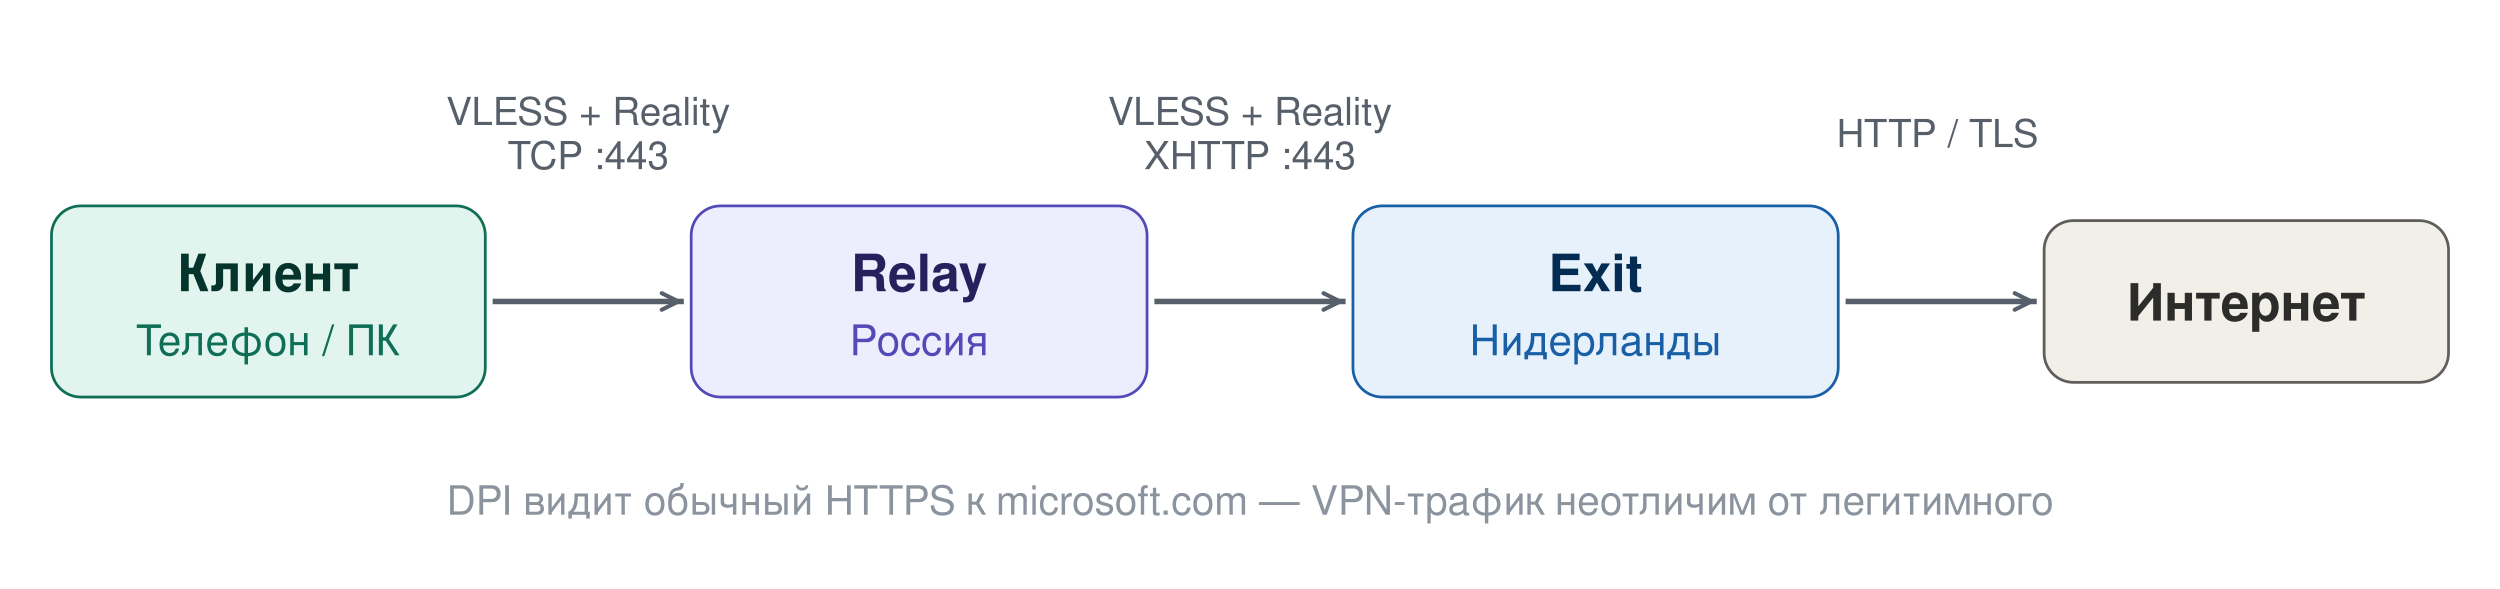
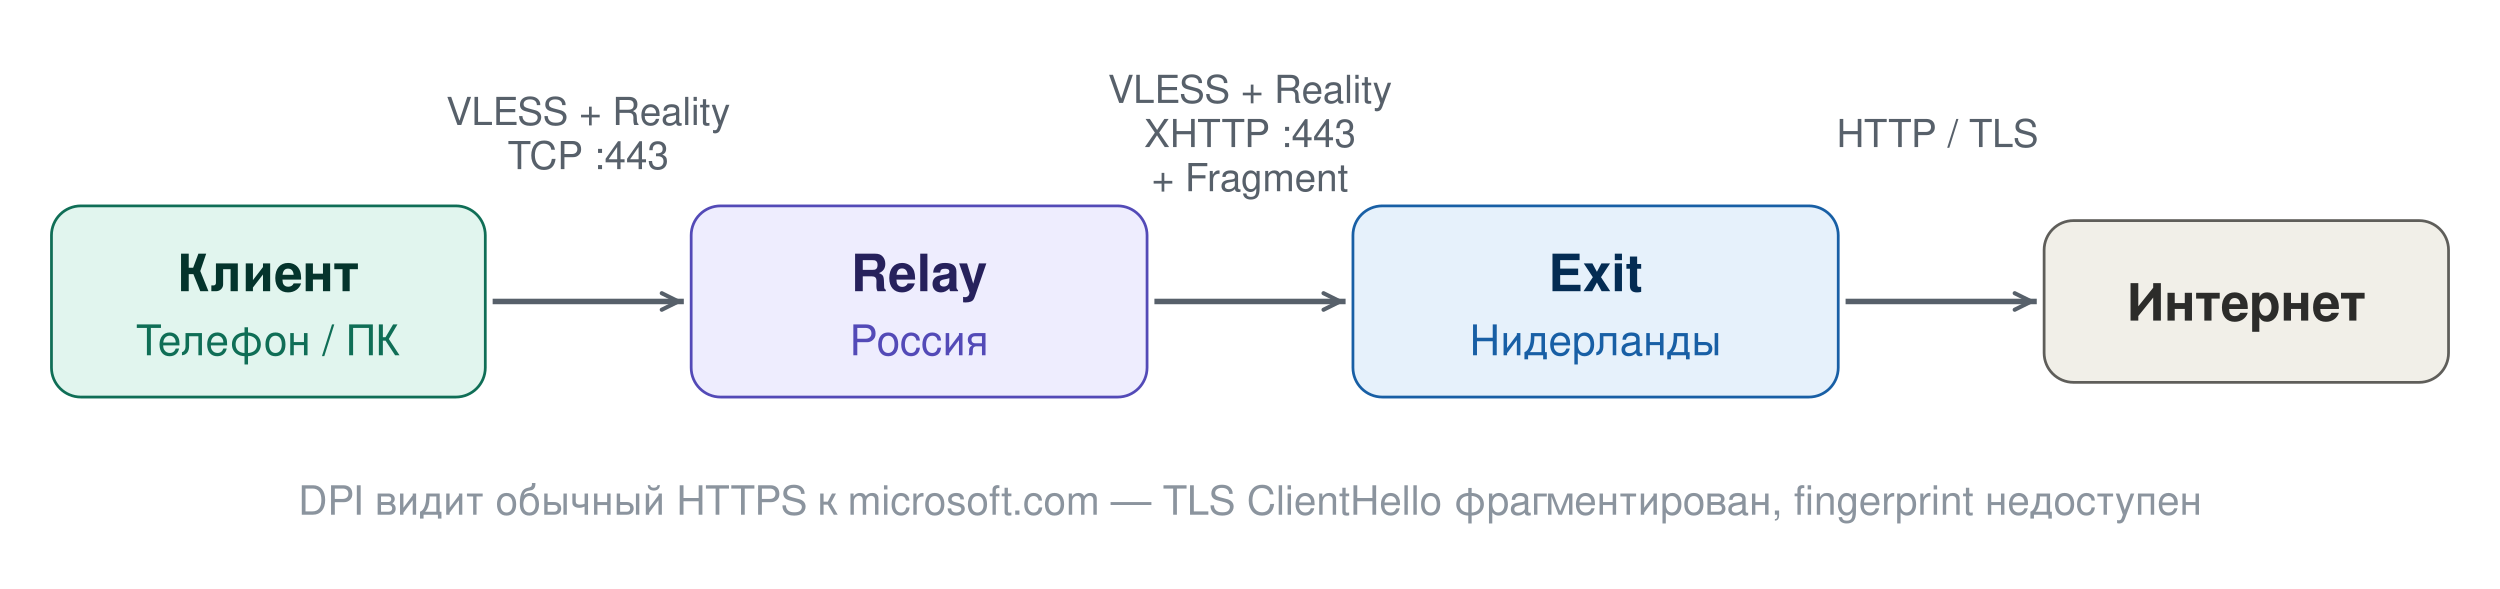
<svg xmlns="http://www.w3.org/2000/svg" width="100%" viewBox="0 0 680 160">
  <style>
text{font-family:-apple-system,BlinkMacSystemFont,"Segoe UI",Helvetica,Arial,sans-serif}
.h{font-size:14px;font-weight:600}
.s{font-size:11.5px}
.lb{font-size:10.5px;text-anchor:middle}

.c1 rect{fill:#E1F5EE;stroke:#0F6E56;stroke-width:.75}
.c1 .h{fill:#04342C} .c1 .s{fill:#0F6E56}
.c2 rect{fill:#EEEDFE;stroke:#534AB7;stroke-width:.75}
.c2 .h{fill:#26215C} .c2 .s{fill:#534AB7}
.c3 rect{fill:#E6F1FB;stroke:#185FA5;stroke-width:.75}
.c3 .h{fill:#042C53} .c3 .s{fill:#185FA5}
.c4 rect{fill:#F1EFE8;stroke:#5F5E5A;stroke-width:.75}
.c4 .h{fill:#2C2C2A}
.arr{stroke:#57606a;stroke-width:1.5;fill:none}
.lb{fill:#57606a}
.nt{fill:#8b949e;font-size:11px;text-anchor:middle}

@media(prefers-color-scheme:dark){
.c1 rect{fill:#085041;stroke:#5DCAA5} .c1 .h{fill:#E1F5EE} .c1 .s{fill:#9FE1CB}
.c2 rect{fill:#3C3489;stroke:#AFA9EC} .c2 .h{fill:#EEEDFE} .c2 .s{fill:#CECBF6}
.c3 rect{fill:#0C447C;stroke:#85B7EB} .c3 .h{fill:#E6F1FB} .c3 .s{fill:#B5D4F4}
.c4 rect{fill:#444441;stroke:#B4B2A9} .c4 .h{fill:#F1EFE8}
.arr{stroke:#8b949e} .lb{fill:#8b949e} .nt{fill:#656d76}
}
</style>
  <defs>
    <marker id="a" viewBox="0 0 10 10" refX="9" refY="5" markerWidth="5" markerHeight="5" orient="auto">
      <path d="M1 2L7 5L1 8" fill="none" stroke-width="1.5" stroke-linecap="round" stroke-linejoin="round" class="arr" />
    </marker>
  </defs>
  <text class="lb" x="160" y="34">VLESS + Reality</text>
  <text class="lb" x="160" y="46">TCP :443</text>
-   <text class="lb" x="340" y="34">VLESS + Reality</text>
-   <text class="lb" x="340" y="46">XHTTP :443</text>
+   <text class="lb" x="340" y="28">VLESS + Reality</text>
+   <text class="lb" x="340" y="40">XHTTP :443</text>
+   <text class="lb" x="340" y="52">+ Fragment</text>
  <text class="lb" x="527" y="40">HTTP / TLS</text>
  <g class="c1">
    <rect x="14" y="56" width="118" height="52" rx="8" />
    <text class="h" x="73" y="76" text-anchor="middle" dominant-baseline="central">Клиент</text>
    <text class="s" x="73" y="94" text-anchor="middle" dominant-baseline="central">Телефон / ПК</text>
  </g>
  <g class="c2">
    <rect x="188" y="56" width="124" height="52" rx="8" />
    <text class="h" x="250" y="76" text-anchor="middle" dominant-baseline="central">Relay</text>
    <text class="s" x="250" y="94" text-anchor="middle" dominant-baseline="central">Россия</text>
  </g>
  <g class="c3">
    <rect x="368" y="56" width="132" height="52" rx="8" />
    <text class="h" x="434" y="76" text-anchor="middle" dominant-baseline="central">Exit</text>
    <text class="s" x="434" y="94" text-anchor="middle" dominant-baseline="central">Нидерланды</text>
  </g>
  <g class="c4">
    <rect x="556" y="60" width="110" height="44" rx="8" />
    <text class="h" x="611" y="84" text-anchor="middle" dominant-baseline="central">Интернет</text>
  </g>
  <line x1="134" y1="82" x2="186" y2="82" class="arr" marker-end="url(#a)" />
  <line x1="314" y1="82" x2="366" y2="82" class="arr" marker-end="url(#a)" />
  <line x1="502" y1="82" x2="554" y2="82" class="arr" marker-end="url(#a)" />
-   <text class="nt" x="340" y="140">DPI видит обычный HTTPS к microsoft.com — VPN-трафик неотличим от легитимного</text>
+   <text class="nt" x="340" y="140">DPI видит обычный HTTPS к microsoft.com — TLS ClientHello фрагментирован, fingerprint недоступен</text>
</svg>
